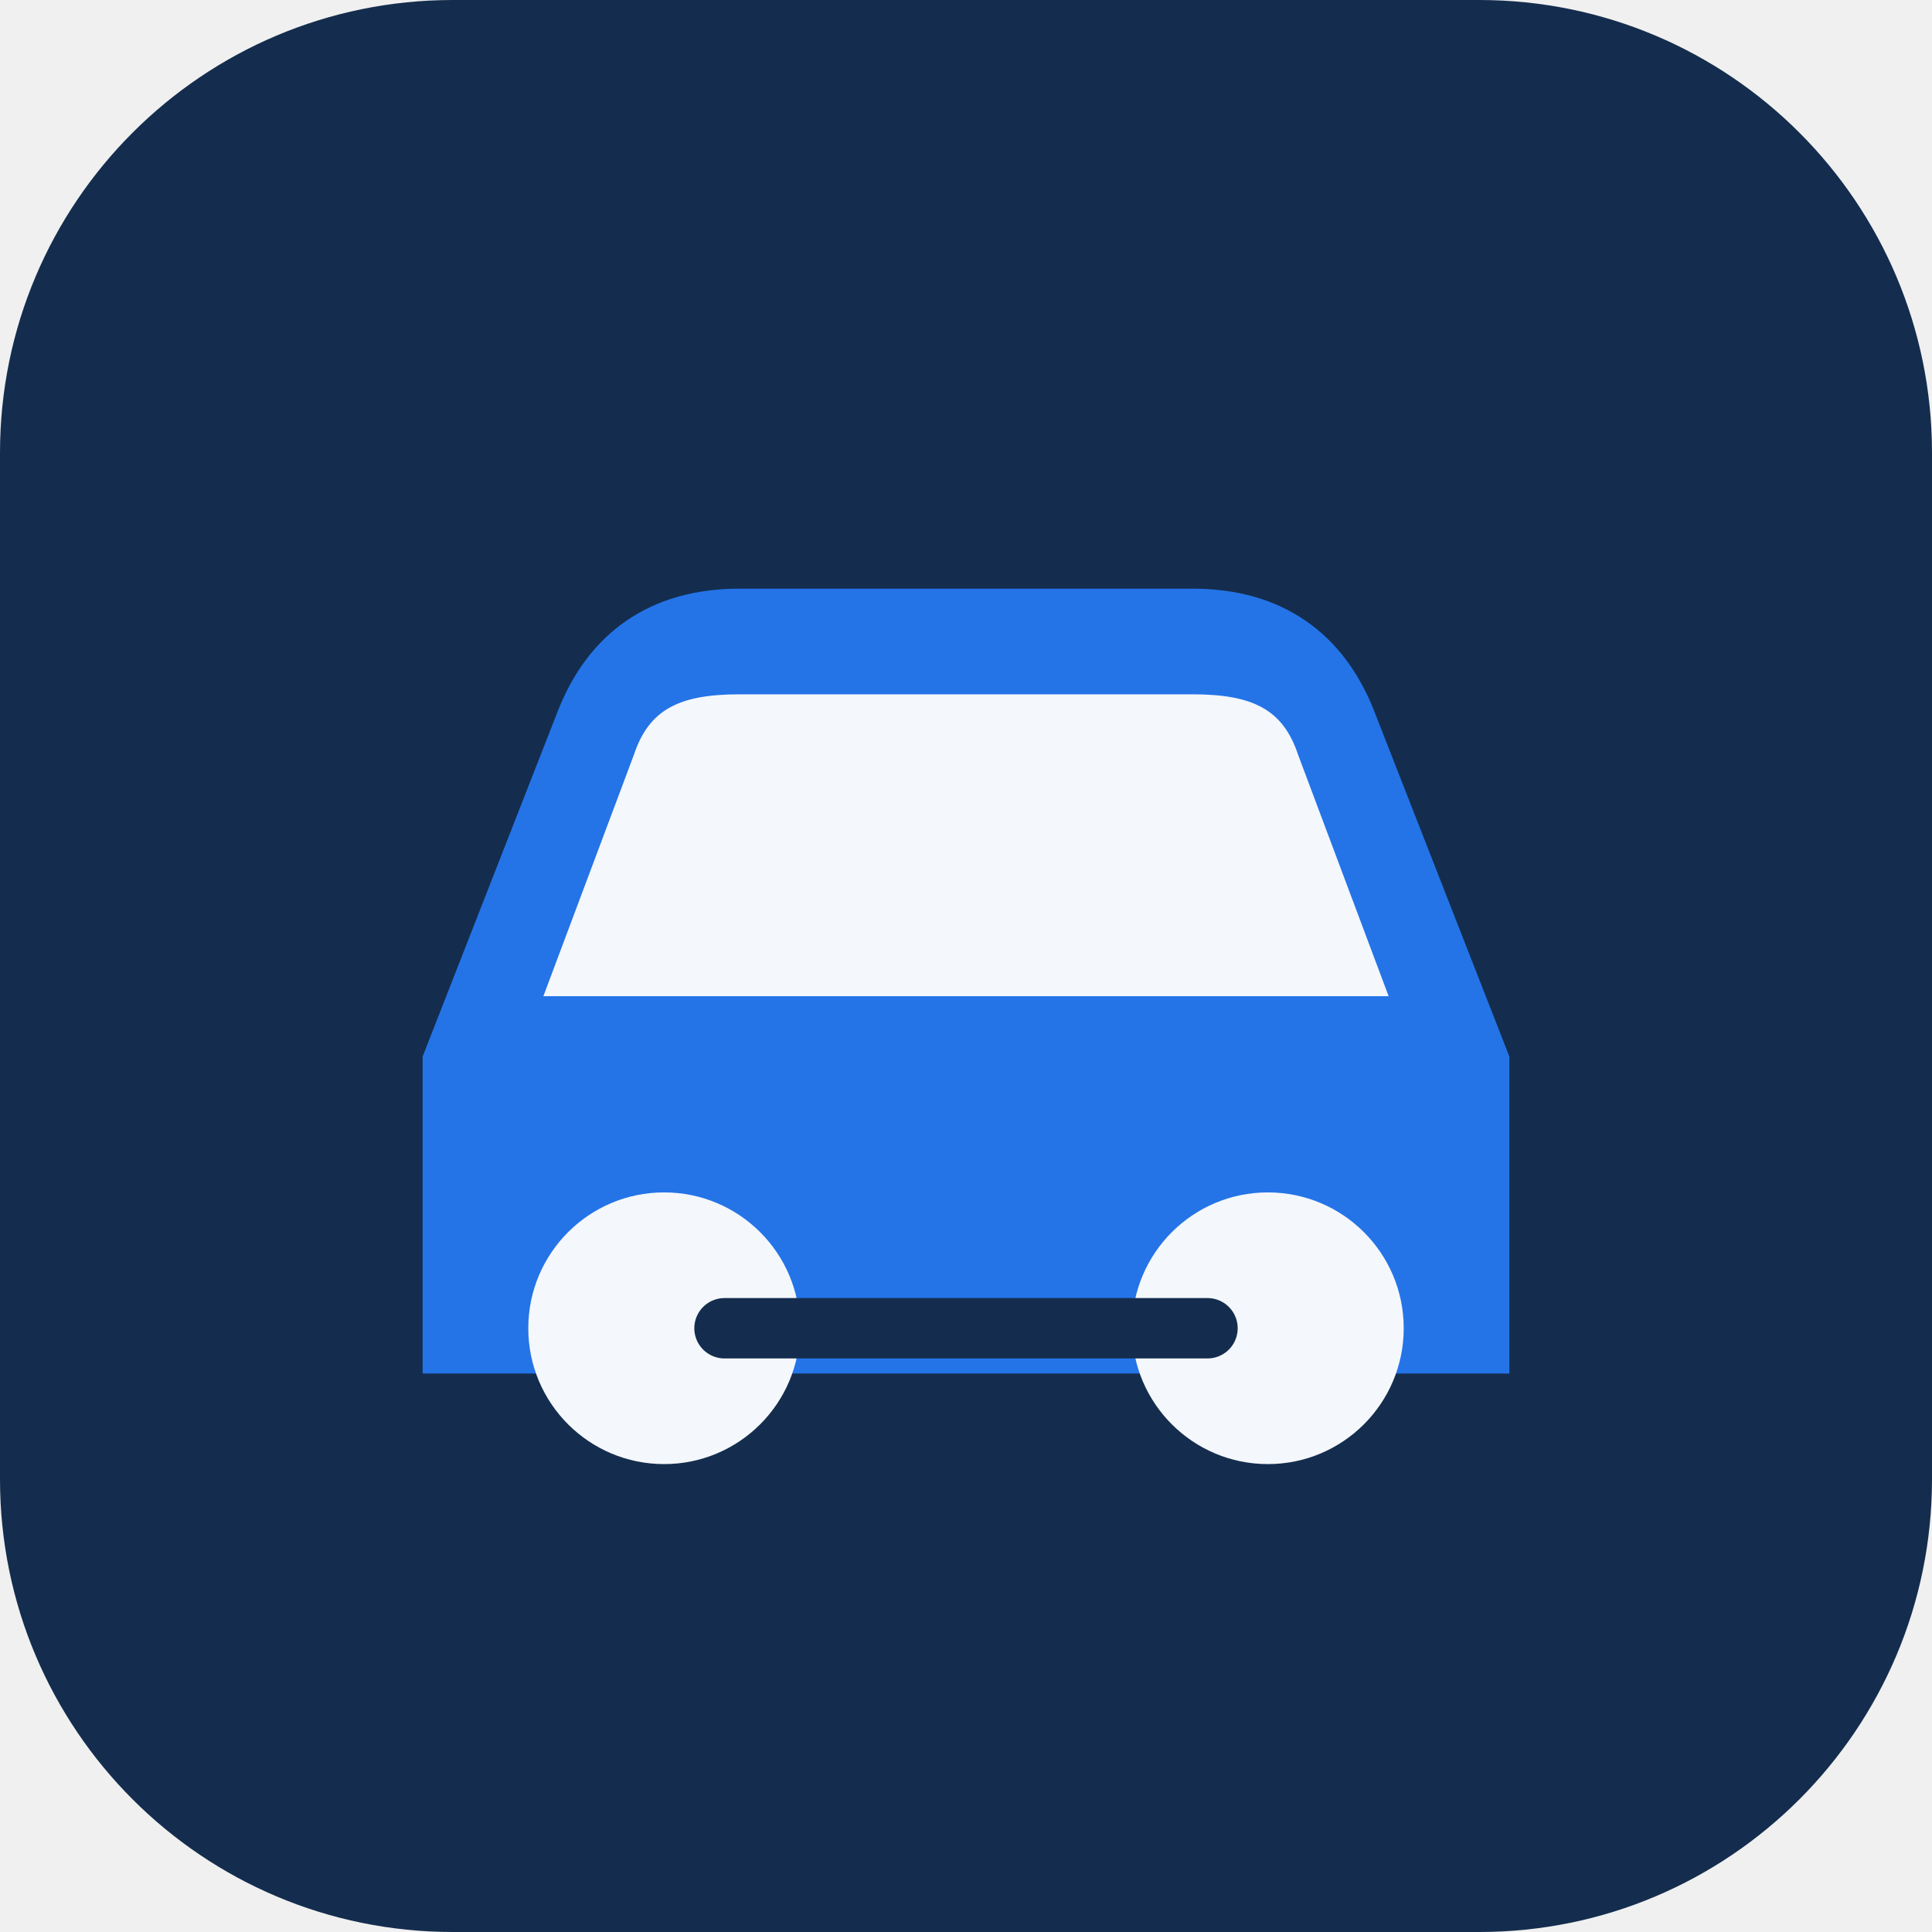
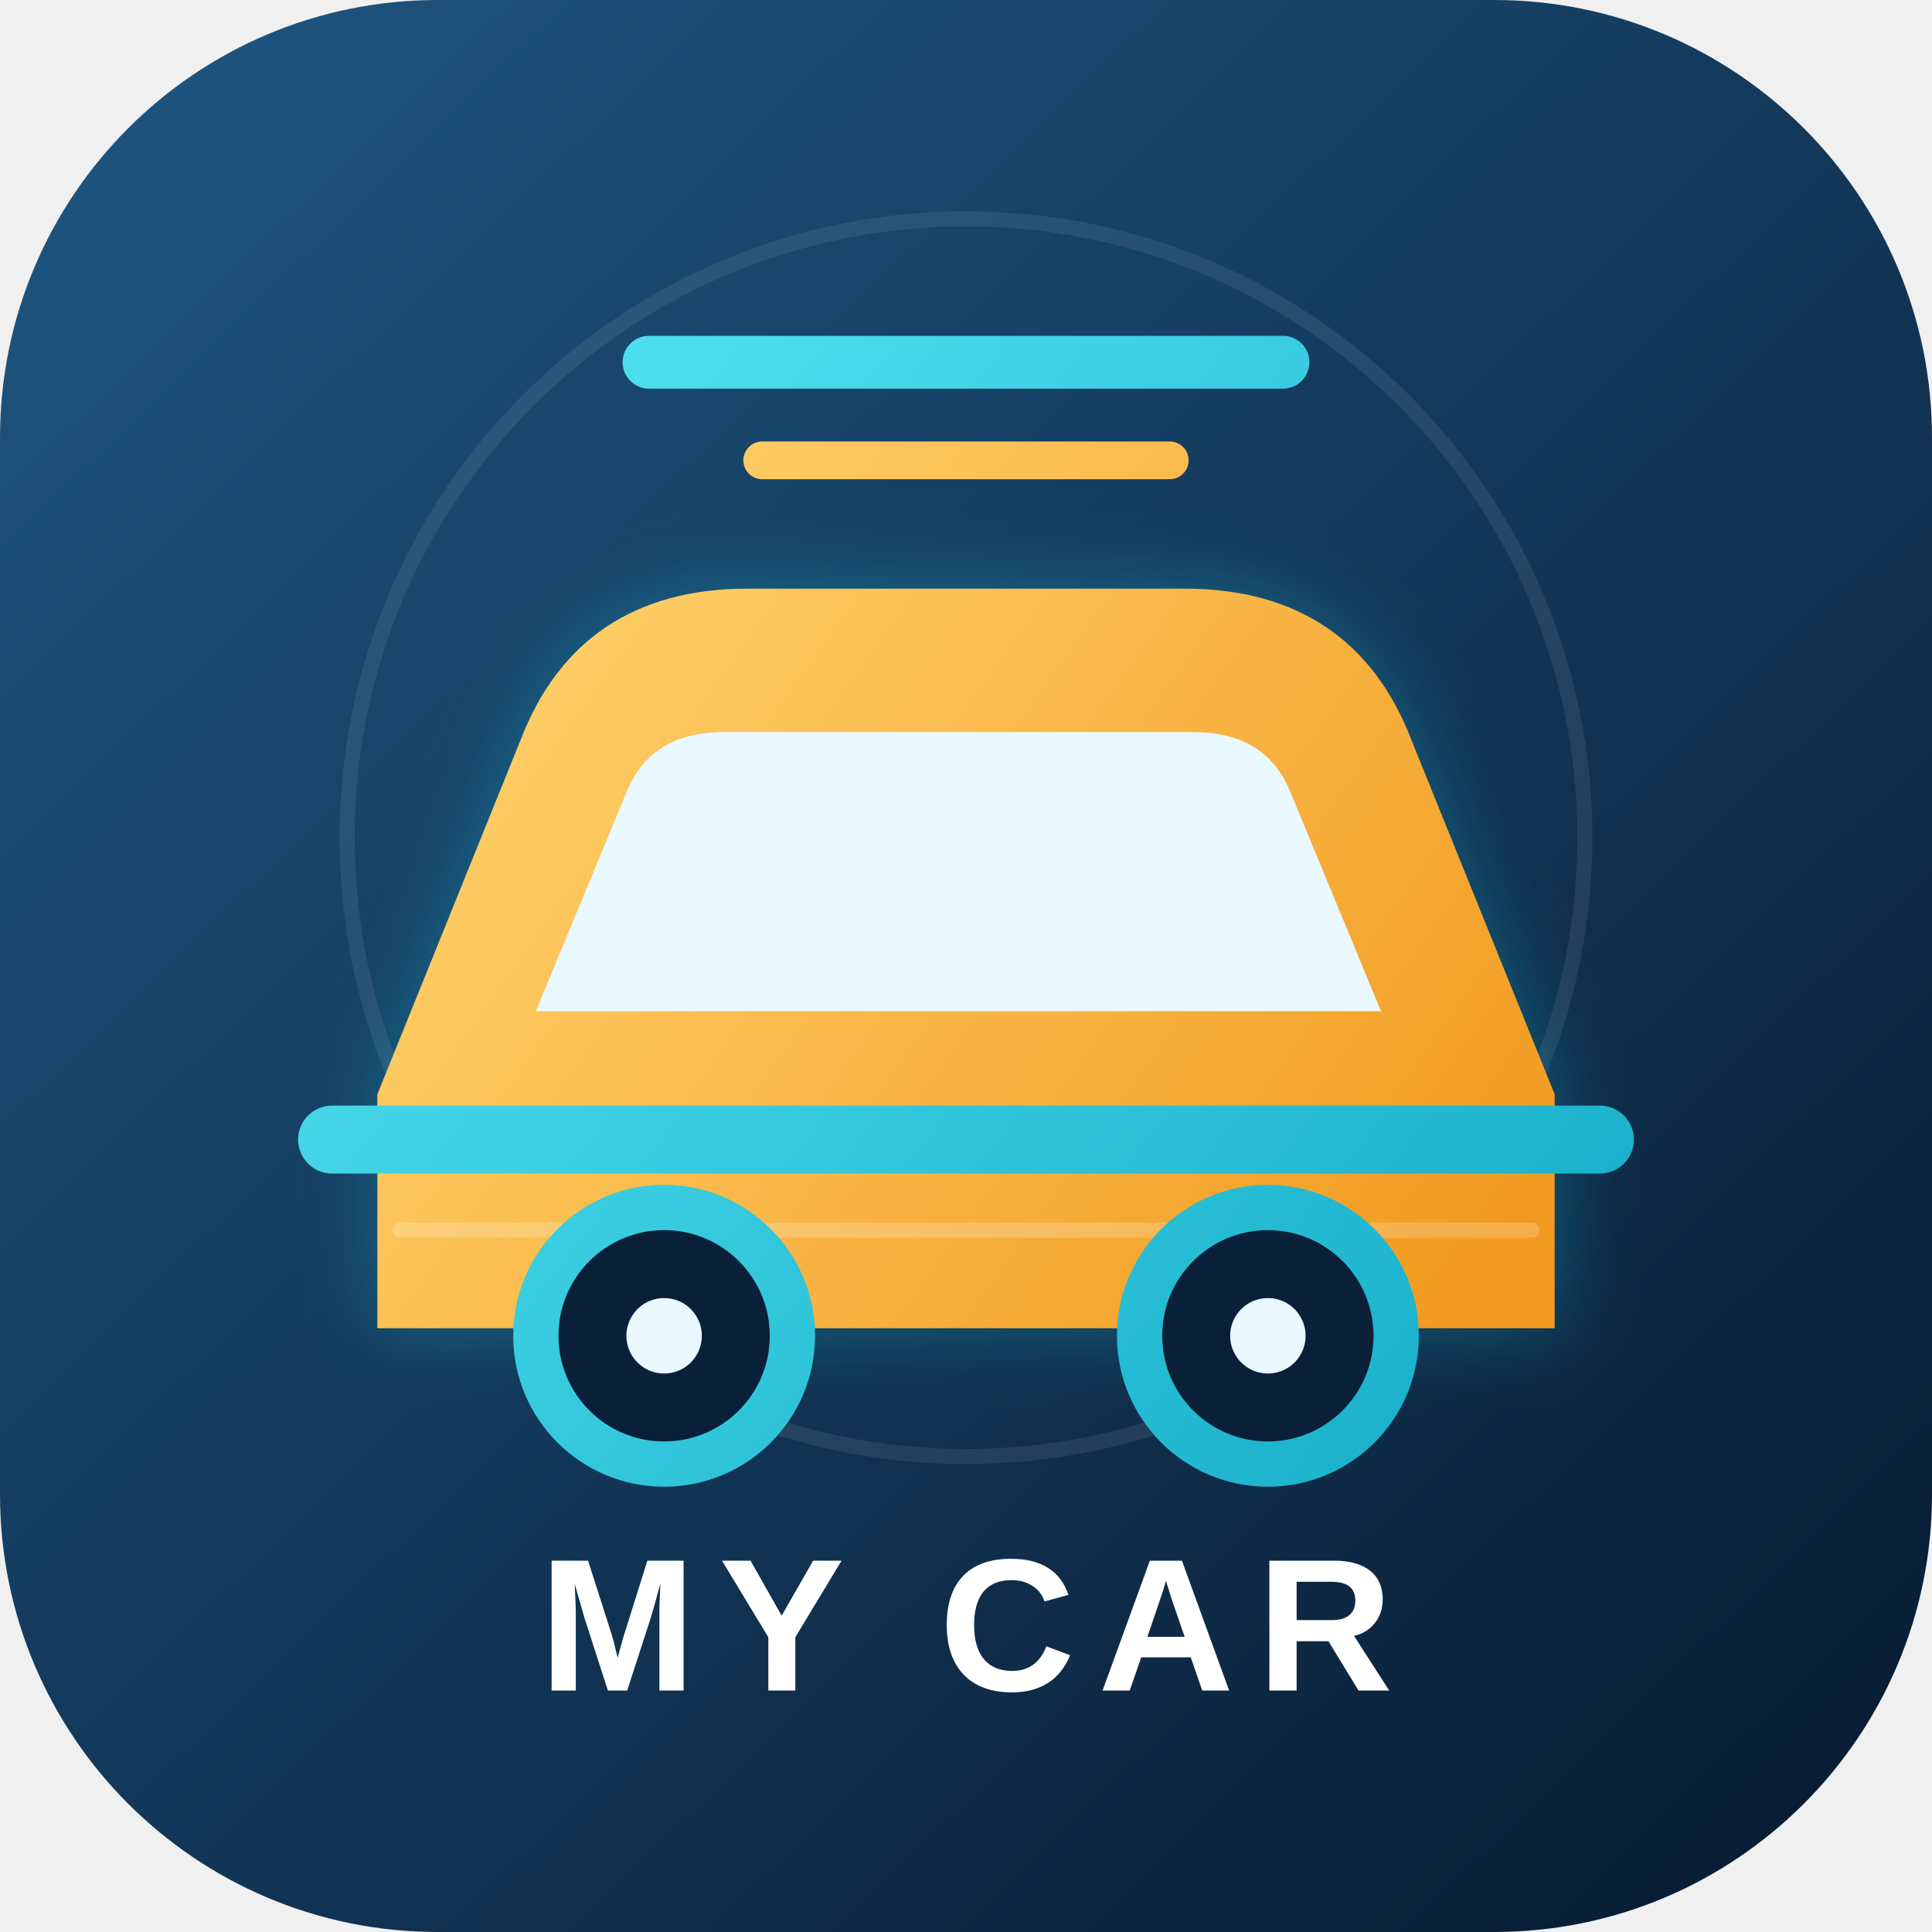
- <svg xmlns="http://www.w3.org/2000/svg" viewBox="0 0 128 128">
-   <rect width="128" height="128" rx="30" fill="#142D4E" />
-   <path d="M28 70 37 47c2-5 6-8 12-8h30c6 0 10 3 12 8l9 23v21H28Z" fill="#2474E8" />
-   <path d="m42 50-6 16h56l-6-16c-1-3-3-4-7-4H49c-4 0-6 1-7 4Z" fill="#F4F7FB" />
-   <circle cx="44" cy="88" r="9" fill="#F4F7FB" />
-   <circle cx="84" cy="88" r="9" fill="#F4F7FB" />
-   <path d="M48 88h32" stroke="#142D4E" stroke-width="4" stroke-linecap="round" />
+ <svg xmlns="http://www.w3.org/2000/svg" viewBox="0 0 256 256" role="img" aria-labelledby="title">
+   <defs>
+     <linearGradient id="bg" x1="22" y1="18" x2="234" y2="238" gradientUnits="userSpaceOnUse">
+       <stop stop-color="#1D527D" />
+       <stop offset="1" stop-color="#091E36" />
+     </linearGradient>
+     <linearGradient id="cyan" x1="48" y1="50" x2="210" y2="180" gradientUnits="userSpaceOnUse">
+       <stop stop-color="#55E5F2" />
+       <stop offset="1" stop-color="#18AFCB" />
+     </linearGradient>
+     <linearGradient id="gold" x1="64" y1="80" x2="193" y2="172" gradientUnits="userSpaceOnUse">
+       <stop stop-color="#FFD16B" />
+       <stop offset="1" stop-color="#F29B21" />
+     </linearGradient>
+     <filter id="glow" x="20" y="35" width="216" height="180" color-interpolation-filters="sRGB" filterUnits="userSpaceOnUse">
+       <feGaussianBlur stdDeviation="5" />
+     </filter>
+   </defs>
+   <rect width="256" height="256" rx="58" fill="url(#bg)" />
+   <circle cx="128" cy="111" r="82" fill="none" stroke="#FFFFFF" stroke-opacity=".08" stroke-width="2" />
+   <path d="M50 145 69 98c5-13 15-20 30-20h58c15 0 25 7 30 20l19 47v31H50z" fill="#18B7D2" opacity=".35" filter="url(#glow)" />
+   <path d="m50 145 19-47c5-13 15-20 30-20h58c15 0 25 7 30 20l19 47v31H50z" fill="url(#gold)" />
+   <path d="m83 105-12 29h112l-12-29c-2-5-6-8-13-8H96c-7 0-11 3-13 8Z" fill="#EAF8FF" />
+   <path d="M44 151h168" stroke="url(#cyan)" stroke-width="9" stroke-linecap="round" />
+   <path d="M53 163h150" stroke="#FFFFFF" stroke-opacity=".2" stroke-width="2" stroke-linecap="round" />
+   <circle cx="88" cy="177" r="17" fill="#0A2039" stroke="url(#cyan)" stroke-width="6" />
+   <circle cx="168" cy="177" r="17" fill="#0A2039" stroke="url(#cyan)" stroke-width="6" />
+   <circle cx="88" cy="177" r="5" fill="#EAF8FF" />
+   <circle cx="168" cy="177" r="5" fill="#EAF8FF" />
+   <path d="M86 48h84" stroke="url(#cyan)" stroke-width="7" stroke-linecap="round" />
+   <path d="M101 61h54" stroke="url(#gold)" stroke-width="5" stroke-linecap="round" />
+   <text x="128" y="224" fill="#FFFFFF" font-family="Arial,sans-serif" font-size="25" font-weight="800" letter-spacing="3" text-anchor="middle">MY CAR</text>
</svg>
